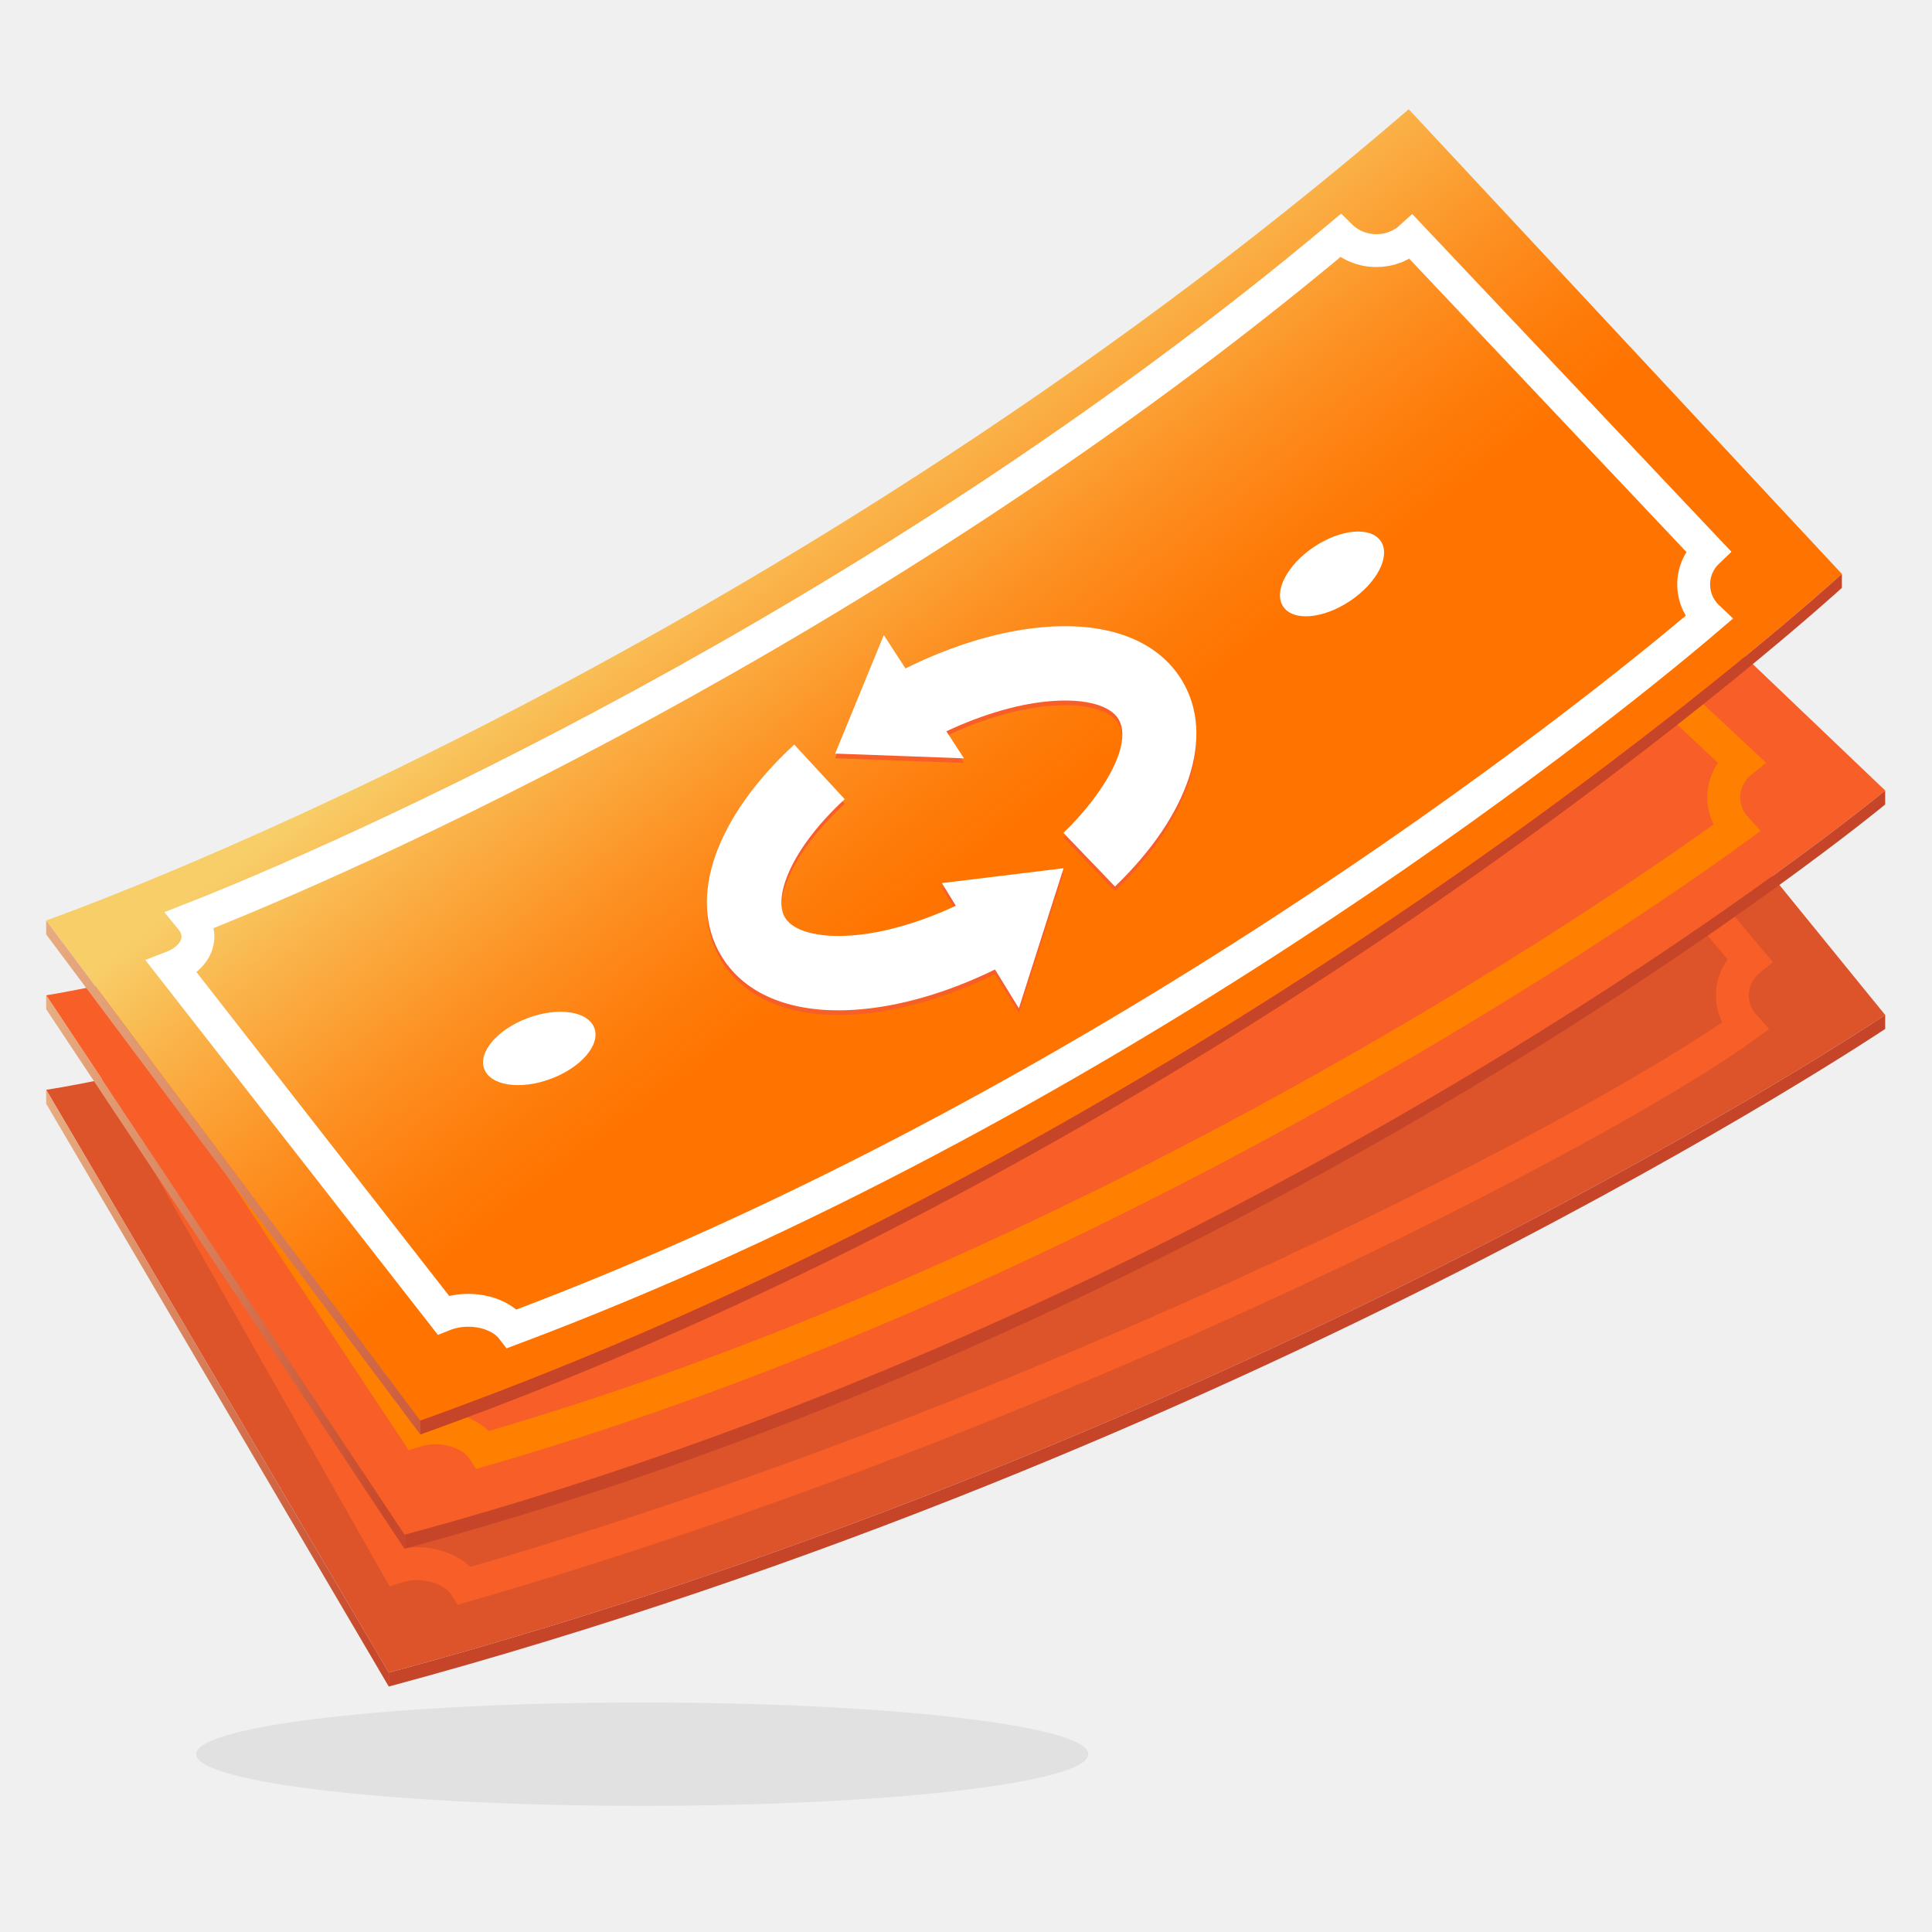
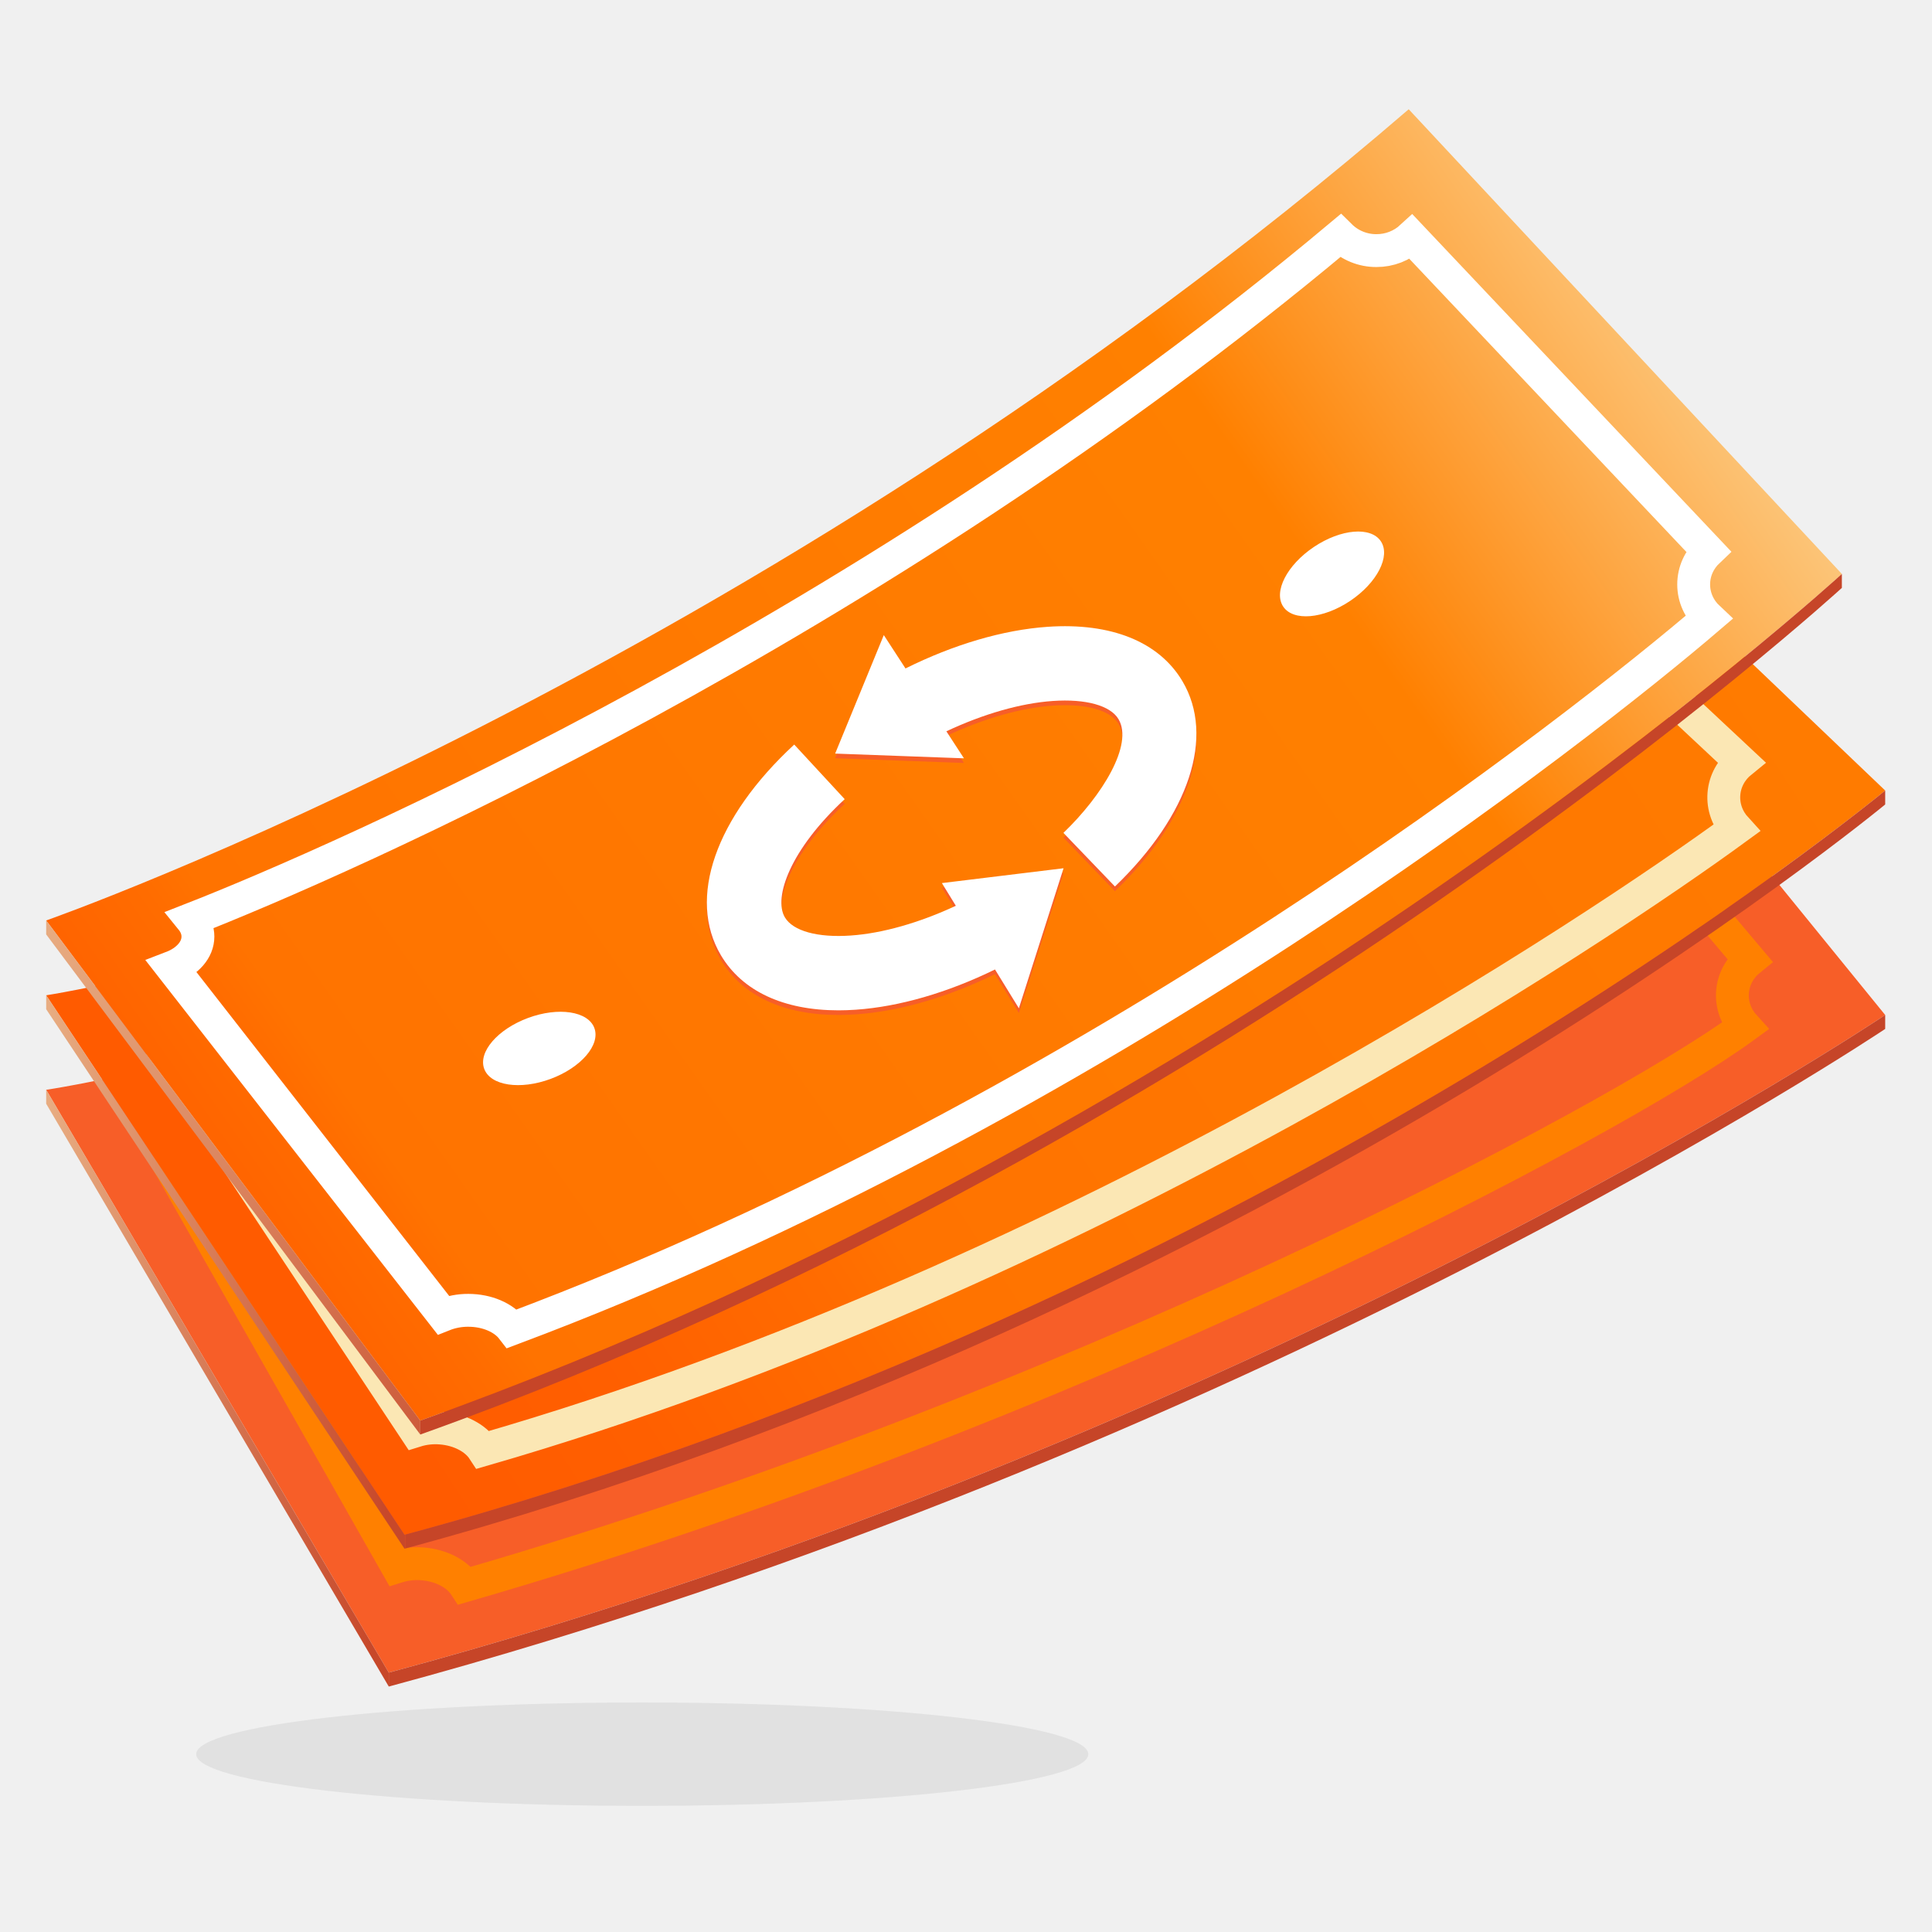
<svg xmlns="http://www.w3.org/2000/svg" xmlns:xlink="http://www.w3.org/1999/xlink" width="200" height="200">
  <defs>
-     <linearGradient id="b" x1="125.647" y1="114.468" x2="73.467" y2="45.982" gradientUnits="userSpaceOnUse">
-       <stop offset=".399" stop-color="#ff7300" />
-       <stop offset=".488" stop-color="#fe7b09" />
-       <stop offset=".634" stop-color="#fd9022" />
-       <stop offset=".818" stop-color="#fab349" />
-       <stop offset=".946" stop-color="#f8ce69" />
+     <linearGradient id="a" x1="32.831" y1="137.221" x2="318.195" y2="-49.508" gradientUnits="userSpaceOnUse">
+       <stop offset="0" stop-color="#ff5b00" />
+       <stop offset=".065" stop-color="#ff5f00" />
+       <stop offset=".138" stop-color="#ff6c00" />
+       <stop offset=".162" stop-color="#ff7300" />
+       <stop offset=".685" stop-color="#ff8000" />
+       <stop offset=".9" stop-color="#fcc87e" />
+       <stop offset="1" stop-color="#fbe7b4" />
    </linearGradient>
-     <linearGradient id="a" x1="3.198" y1="95.685" x2="57.28" y2="163.355" gradientUnits="userSpaceOnUse">
+     <linearGradient id="c" x1="11.631" y1="139.482" x2="188.572" y2="14.871" xlink:href="#a" />
+     <linearGradient id="b" x1="3.198" y1="95.685" x2="57.28" y2="163.355" gradientUnits="userSpaceOnUse">
      <stop offset="0" stop-color="#e8ad82" />
      <stop offset=".948" stop-color="#c7482a" />
    </linearGradient>
-     <linearGradient id="c" x1="4.781" y1="131.678" x2="41.945" y2="131.678" xlink:href="#a" />
-     <linearGradient id="d" x1="4.781" y1="143.703" x2="40.247" y2="143.703" xlink:href="#a" />
+     <linearGradient id="d" x1="4.781" y1="131.678" x2="41.945" y2="131.678" xlink:href="#b" />
+     <linearGradient id="e" x1="4.781" y1="143.703" x2="40.247" y2="143.703" xlink:href="#b" />
  </defs>
  <ellipse cx="66.485" cy="181.591" rx="46.175" ry="5.35" fill="#090909" opacity=".07" />
-   <path d="M4.78 112.815s72.97-10.599 140.64-68.893l49.734 61.148s-65.632 44.026-154.907 68.078L4.78 112.815z" fill="#dd542a" />
-   <path d="M179.35 102.685c.105-1.34.773-2.51 1.77-3.318l-33.885-40.173a5.301 5.301 0 0 1-3.717 1.117 5.288 5.288 0 0 1-3.616-1.813C87.322 98.872 35.829 111.515 20.187 116.27c.389.562.59 1.191.54 1.843-.106 1.37-1.284 2.477-2.931 2.966l23.33 41.102a6.874 6.874 0 0 1 2.618-.29c1.958.153 3.601 1.053 4.384 2.251 61.942-17.899 118.626-47.77 132.48-57.882-.873-.955-1.362-2.223-1.258-3.575z" fill="none" stroke="#f75e28" stroke-miterlimit="10" stroke-width="3.402" />
-   <path d="M4.78 103.032s72.342-10.976 140.012-69.27l50.362 48.072s-64.001 52.994-153.277 77.046L4.781 103.032z" fill="#f75e28" />
-   <path d="M178.459 82.187c.104-1.341.772-2.51 1.77-3.319L146.36 47.183a5.301 5.301 0 0 1-3.717 1.118 5.288 5.288 0 0 1-3.616-1.813C86.448 86.86 35.836 100.495 20.194 105.25c.389.561.59 1.19.54 1.842-.106 1.37-1.284 2.477-2.931 2.966l25.221 38.062a6.874 6.874 0 0 1 2.618-.29c1.958.152 3.601 1.053 4.383 2.25 61.943-17.898 115.838-54.206 129.692-64.318-.874-.955-1.363-2.223-1.258-3.575z" fill="none" stroke="#ff8000" stroke-miterlimit="10" stroke-width="3.402" />
-   <path d="M4.78 95.286S78.159 69.604 145.829 11.31l44.842 48.103s-62.778 57.479-147.162 87.645L4.78 95.286z" fill="url(#b)" />
+   <path d="M4.78 112.815s72.97-10.599 140.64-68.893l49.734 61.148s-65.632 44.026-154.907 68.078L4.78 112.815z" fill="#f75e28" />
+   <path d="M179.35 102.685c.105-1.34.773-2.51 1.77-3.318l-33.885-40.173a5.301 5.301 0 0 1-3.717 1.117 5.288 5.288 0 0 1-3.616-1.813C87.322 98.872 35.829 111.515 20.187 116.27c.389.562.59 1.191.54 1.843-.106 1.37-1.284 2.477-2.931 2.966l23.33 41.102a6.874 6.874 0 0 1 2.618-.29c1.958.153 3.601 1.053 4.384 2.251 61.942-17.899 118.626-47.77 132.48-57.882-.873-.955-1.362-2.223-1.258-3.575z" fill="none" stroke="#ff8000" stroke-miterlimit="10" stroke-width="3.402" />
+   <path d="M4.78 103.032s72.342-10.976 140.012-69.27l50.362 48.072s-64.001 52.994-153.277 77.046L4.781 103.032z" fill="url(#a)" />
+   <path d="M178.459 82.187c.104-1.341.772-2.51 1.77-3.319L146.36 47.183a5.301 5.301 0 0 1-3.717 1.118 5.288 5.288 0 0 1-3.616-1.813C86.448 86.86 35.836 100.495 20.194 105.25c.389.561.59 1.19.54 1.842-.106 1.37-1.284 2.477-2.931 2.966l25.221 38.062a6.874 6.874 0 0 1 2.618-.29c1.958.152 3.601 1.053 4.383 2.25 61.943-17.898 115.838-54.206 129.692-64.318-.874-.955-1.363-2.223-1.258-3.575z" fill="none" stroke="#fbe7b4" stroke-miterlimit="10" stroke-width="3.402" />
+   <path d="M4.78 95.286S78.159 69.604 145.829 11.31l44.842 48.103s-62.778 57.479-147.162 87.645L4.78 95.286z" fill="url(#c)" />
  <path d="M175.329 60.5c0-1.344.576-2.562 1.507-3.445l-30.73-32.515a5.301 5.301 0 0 1-3.62 1.402 5.288 5.288 0 0 1-3.746-1.529C90.127 65.123 35.035 89.207 19.808 95.16c.431.53.681 1.141.681 1.795 0 1.374-1.089 2.569-2.693 3.184l28.091 35.995a6.874 6.874 0 0 1 2.588-.491c1.964 0 3.672.77 4.545 1.904 60.371-22.64 110.81-62.425 123.84-73.578-.945-.885-1.531-2.111-1.531-3.467z" fill="none" stroke="#fff" stroke-miterlimit="10" stroke-width="3.402" />
  <path d="M122.405 70.999c-2.427-4.085-7.385-6.085-13.959-5.63-4.602.317-9.719 1.828-14.709 4.31l-2.246-3.453-5.037 12.266 13.334.49-1.819-2.797c3.814-1.793 7.681-2.909 11.008-3.138 3.424-.24 5.97.467 6.811 1.883 1.563 2.63-1.686 7.913-5.702 11.772l5.333 5.55c7.7-7.4 10.378-15.543 6.986-21.253zM98.948 94.247c-3.775 1.76-7.595 2.854-10.886 3.081-3.426.238-5.97-.467-6.812-1.883-1.21-2.037.55-7.018 6.193-12.235l-5.225-5.651c-8.18 7.562-11.086 15.922-7.585 21.817 2.2 3.704 6.482 5.694 12.164 5.694a26.1 26.1 0 0 0 1.795-.064c4.51-.311 9.515-1.77 14.41-4.165l2.472 4.02 4.626-14.5-12.596 1.538 1.444 2.348z" fill="#f75e28" />
  <ellipse cx="55.827" cy="108.535" rx="6.08" ry="3.364" transform="rotate(-20.352 55.827 108.535)" fill="#fff" />
  <ellipse cx="137.891" cy="59.413" rx="6.08" ry="3.364" transform="rotate(-33.804 137.89 59.413)" fill="#fff" />
  <path d="M122.405 70.518c-2.427-4.086-7.385-6.085-13.959-5.631-4.602.318-9.719 1.828-14.709 4.311l-2.246-3.453-5.037 12.266 13.334.49-1.819-2.797c3.814-1.793 7.681-2.909 11.008-3.139 3.424-.24 5.97.468 6.811 1.883 1.563 2.631-1.686 7.914-5.702 11.772l5.333 5.55c7.7-7.398 10.378-15.542 6.986-21.252zM98.948 93.766c-3.775 1.76-7.595 2.853-10.886 3.08-3.426.239-5.97-.467-6.812-1.882-1.21-2.037.55-7.018 6.193-12.235l-5.225-5.652C74.038 84.64 71.132 93 74.633 98.895c2.2 3.704 6.482 5.694 12.164 5.694a26.1 26.1 0 0 0 1.795-.064c4.51-.312 9.515-1.77 14.41-4.165l2.472 4.02 4.626-14.5-12.596 1.537 1.444 2.349z" fill="#fff" />
-   <path fill="url(#a)" d="M4.78 95.286v1.444l38.728 51.772v-1.444L4.78 95.286z" />
+   <path fill="url(#b)" d="M4.78 95.286v1.444l38.728 51.772v-1.444L4.78 95.286z" />
  <path d="M43.508 147.058v1.444c84.384-30.166 147.162-87.645 147.162-87.645v-1.444s-62.778 57.479-147.162 87.645z" fill="#c64528" />
-   <path d="M41.877 158.88 4.781 103.032v1.443l37.096 55.849.068-.02v-1.443l-.068.019z" fill="url(#c)" />
+   <path d="M41.877 158.88 4.781 103.032v1.443l37.096 55.849.068-.02v-1.443l-.068.019z" fill="url(#d)" />
  <path d="M195.154 81.834S131.185 134.8 41.945 158.86v1.444c89.24-24.06 153.21-77.027 153.21-77.027v-1.444z" fill="#c64528" />
-   <path fill="url(#d)" d="M4.78 112.815v1.444l35.467 60.333v-1.444L4.78 112.815z" />
+   <path fill="url(#e)" d="M4.78 112.815v1.444l35.467 60.333v-1.444L4.78 112.815z" />
  <path d="M40.247 173.148v1.444c89.275-24.052 154.907-68.078 154.907-68.078v-1.444s-65.632 44.026-154.907 68.078z" fill="#c64528" />
</svg>
